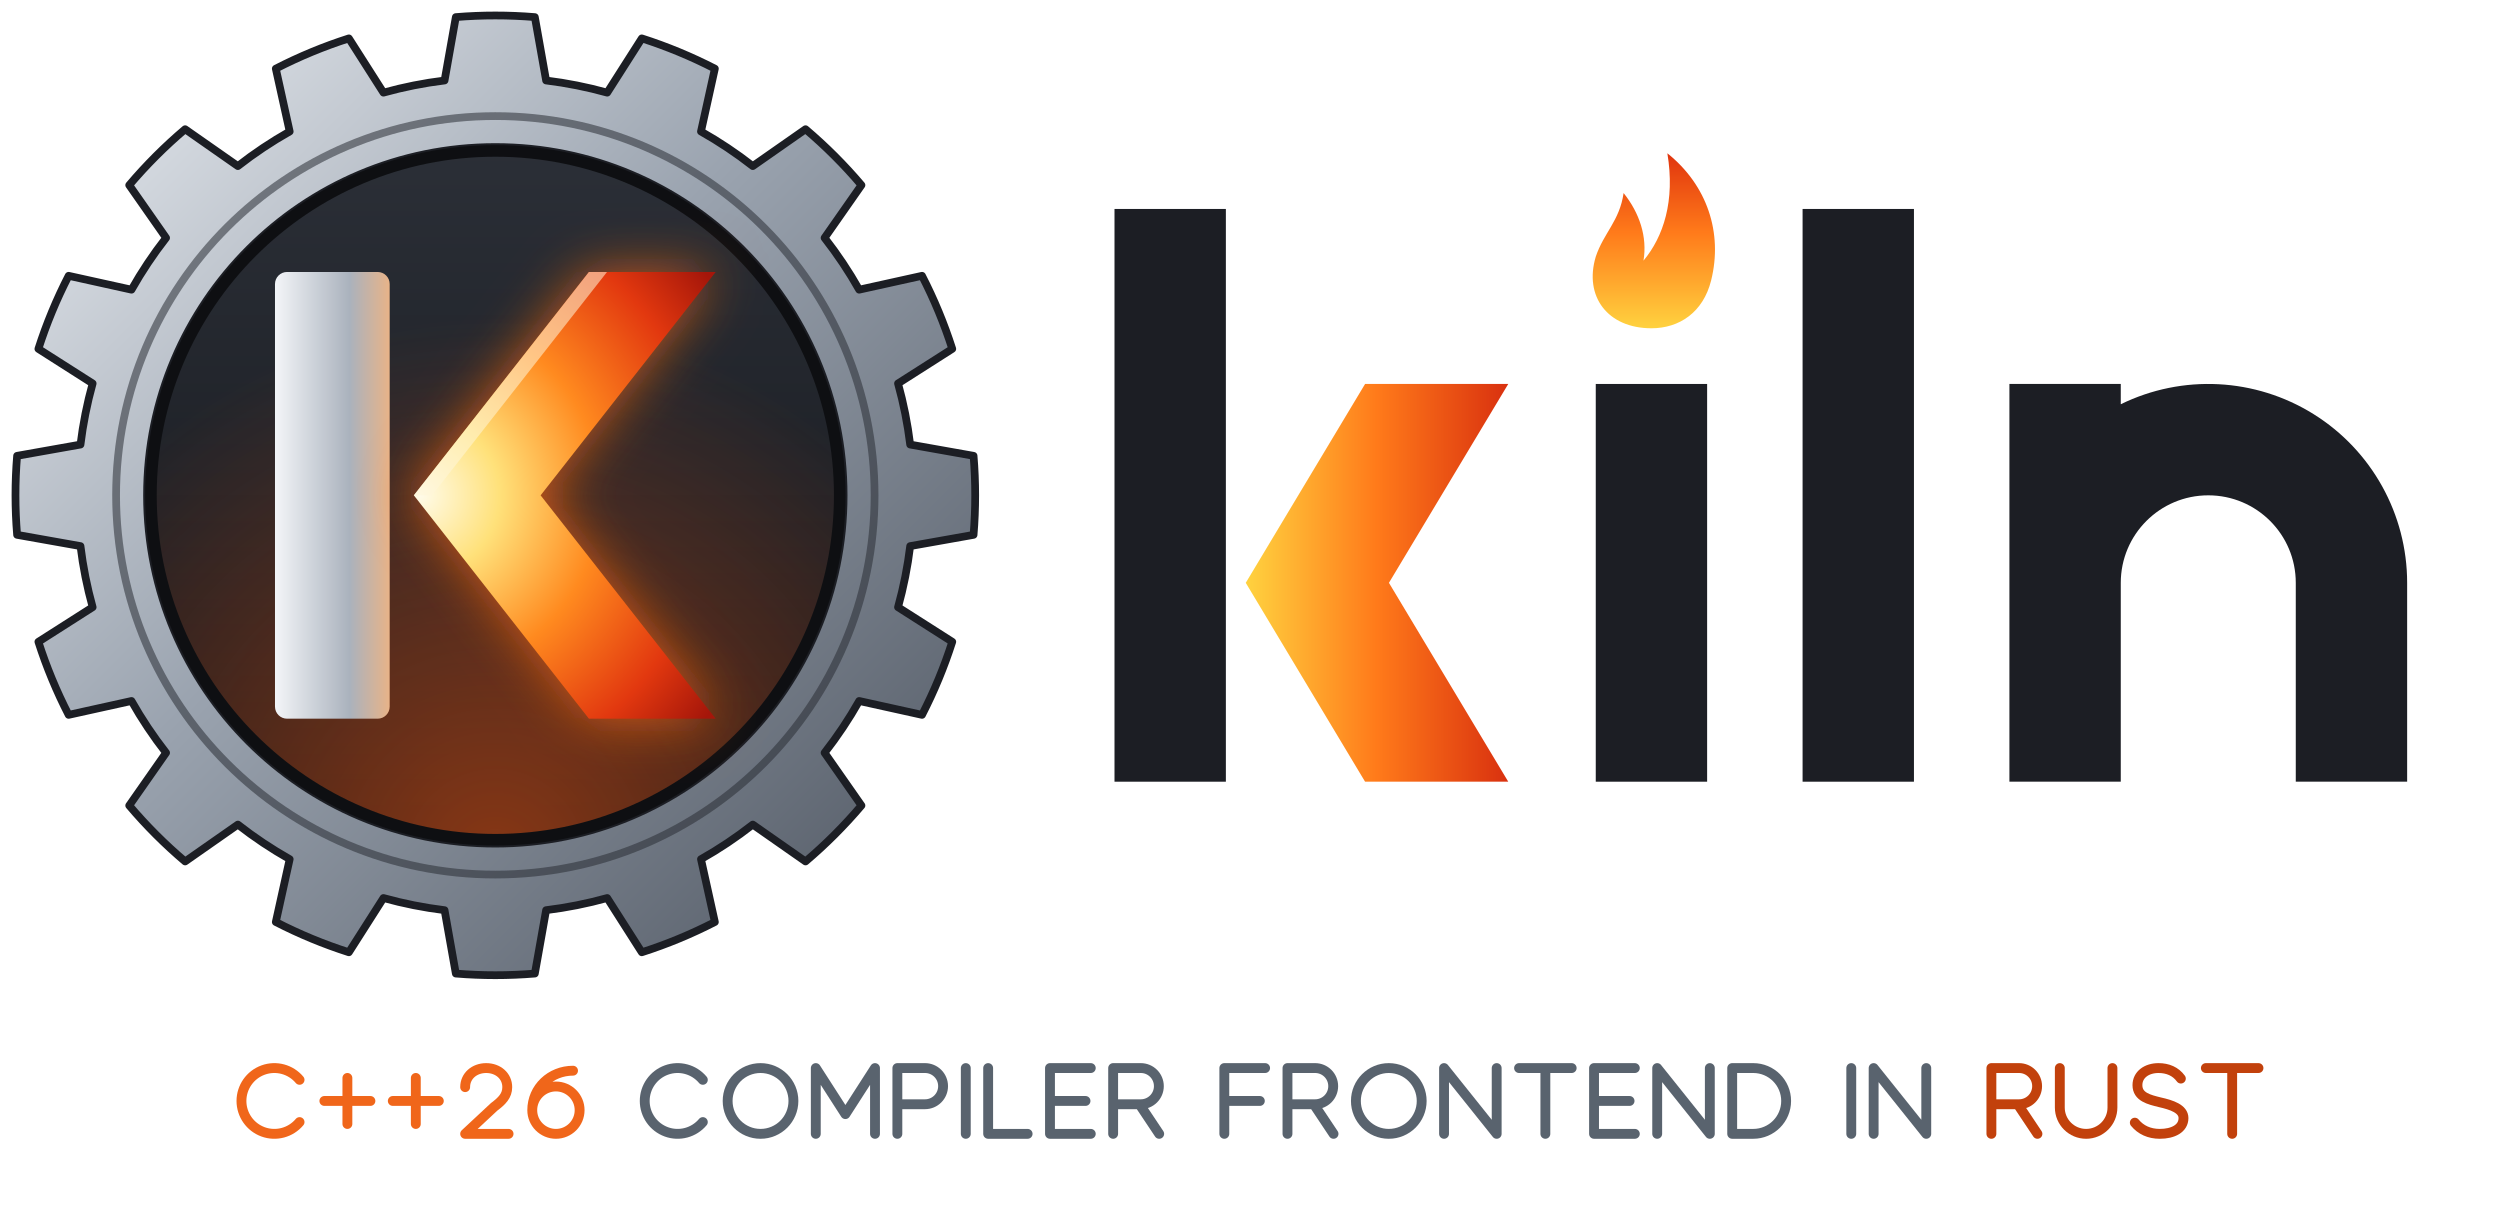
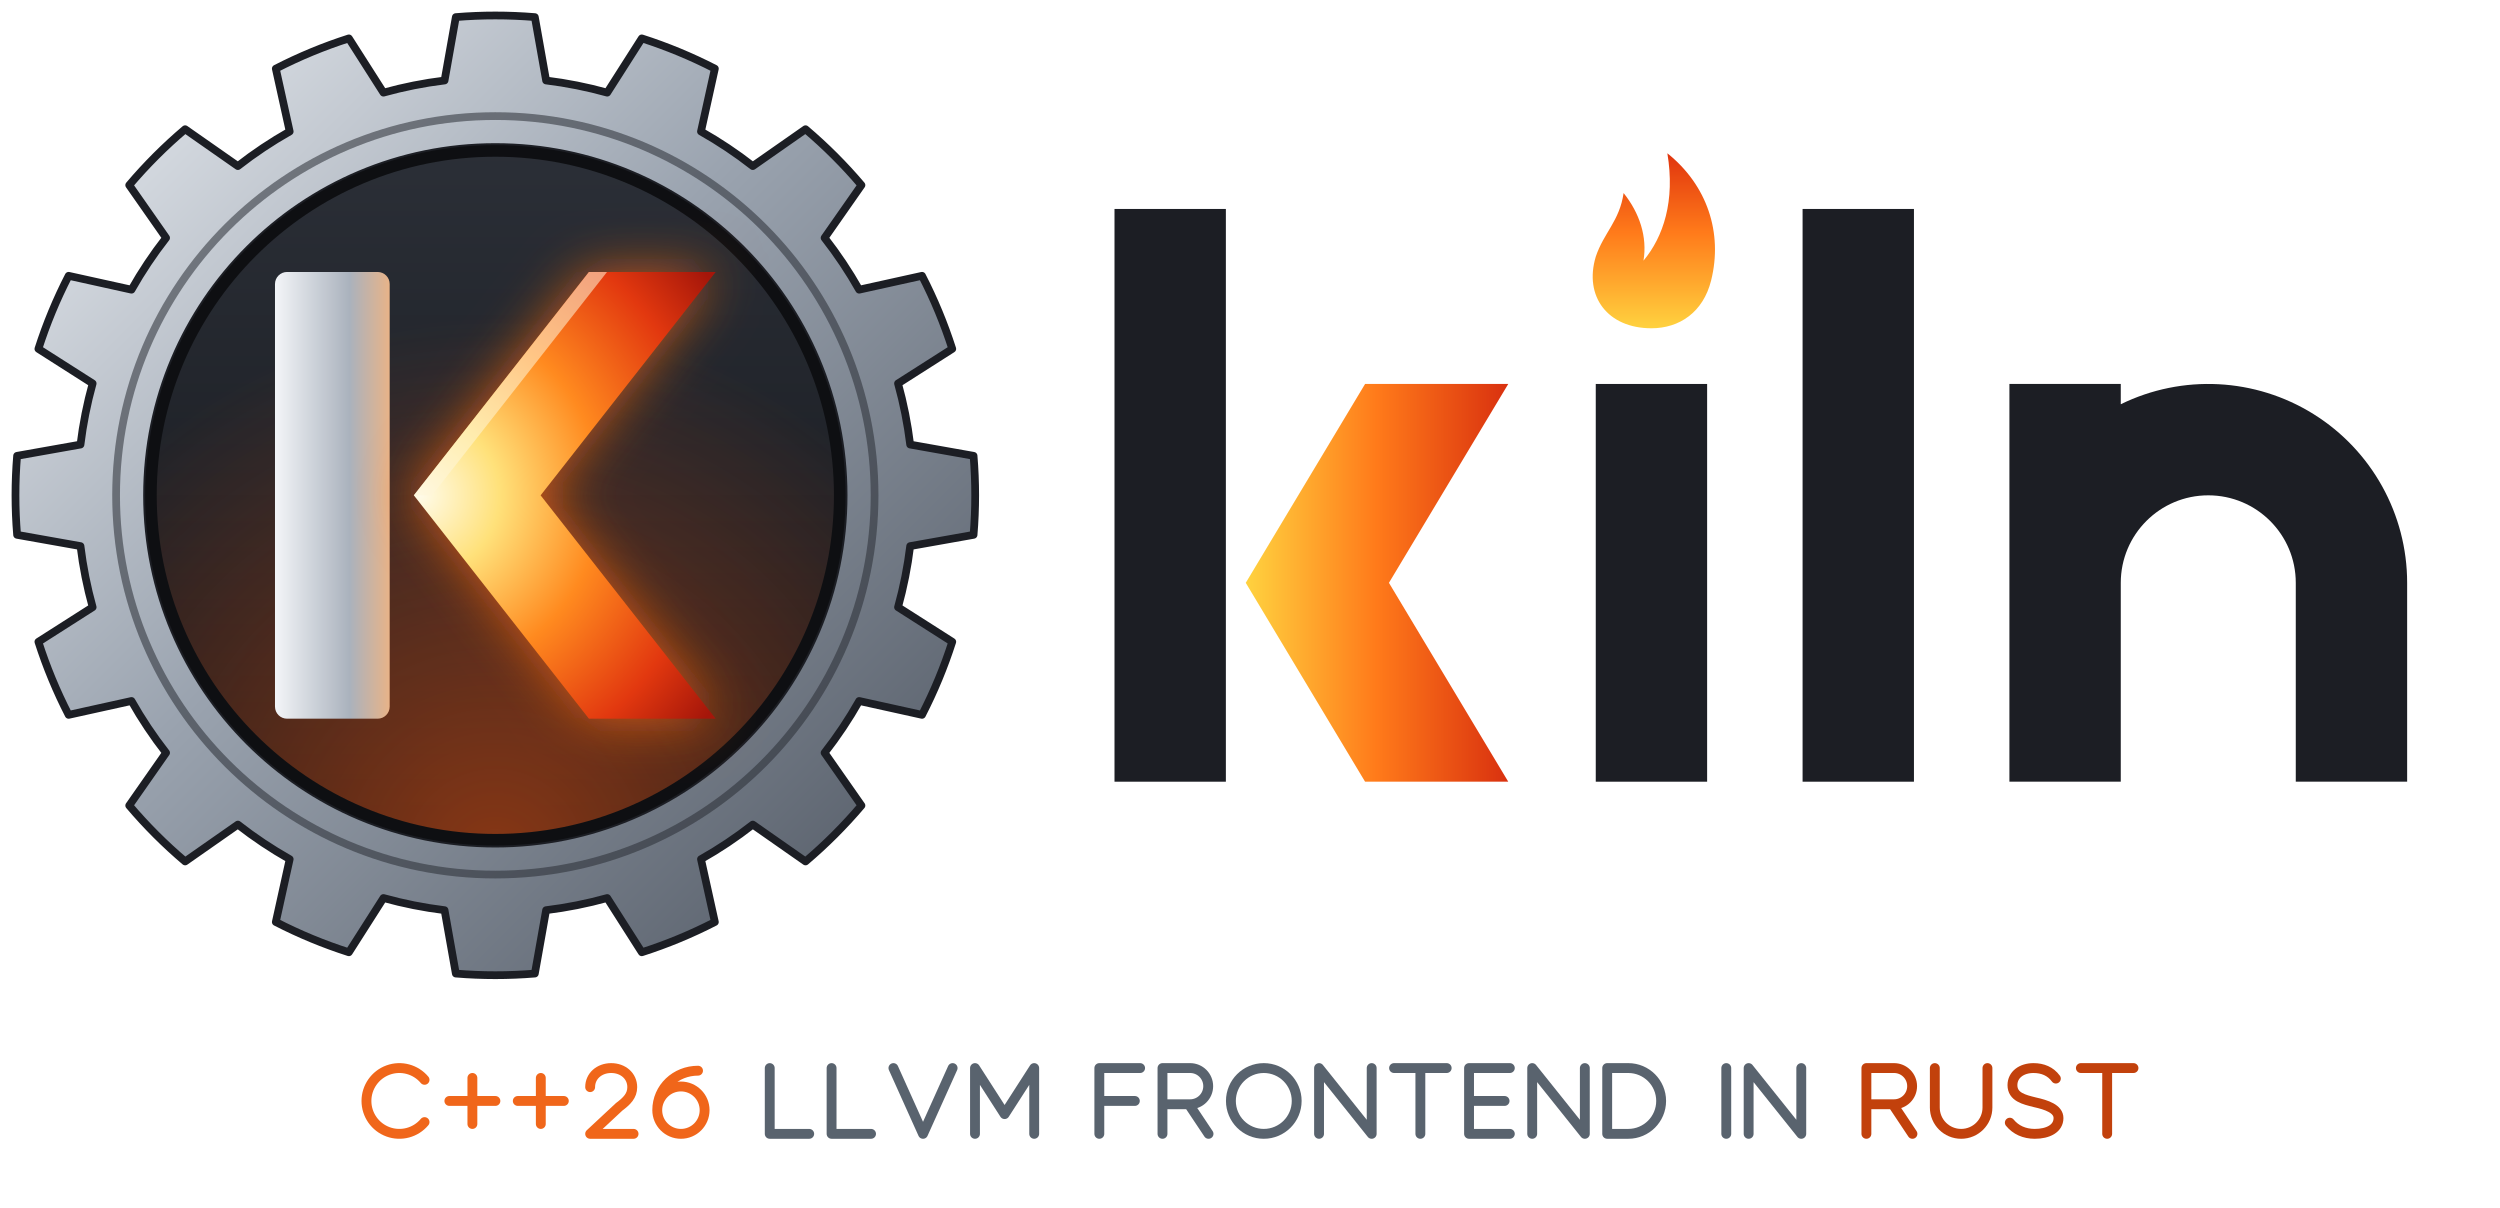
<svg xmlns="http://www.w3.org/2000/svg" viewBox="0 0 646.03 312" width="646.03" height="312" role="img" aria-label="kiln">
  <defs>
    <linearGradient id="kb1-tile" x1="0" y1="0" x2="0" y2="1">
      <stop offset="0" stop-color="#2b2f37" />
      <stop offset="1" stop-color="#121418" />
    </linearGradient>
    <radialGradient id="kb1-ember" cx="128" cy="250" r="170" gradientUnits="userSpaceOnUse">
      <stop offset="0" stop-color="#ff5a12" stop-opacity=".45" />
      <stop offset="1" stop-color="#ff5a12" stop-opacity="0" />
    </radialGradient>
    <linearGradient id="kb1-stem" x1="0" y1="0" x2="1" y2="0">
      <stop offset="0" stop-color="#f3f5f8" />
      <stop offset=".65" stop-color="#aab2bd" />
      <stop offset="1" stop-color="#e8b388" />
    </linearGradient>
    <radialGradient id="kb1-hot" cx="104" cy="128" r="120" gradientUnits="userSpaceOnUse">
      <stop offset="0" stop-color="#fffbe9" />
      <stop offset=".22" stop-color="#ffe17a" />
      <stop offset=".5" stop-color="#ff8a1f" />
      <stop offset=".8" stop-color="#e2380f" />
      <stop offset="1" stop-color="#a5160a" />
    </radialGradient>
    <linearGradient id="kb1-steel" x1="0" y1="0" x2="1" y2="1">
      <stop offset="0" stop-color="#eef1f5" />
      <stop offset=".45" stop-color="#9aa3af" />
      <stop offset="1" stop-color="#4b525d" />
    </linearGradient>
    <linearGradient id="kb1-amber" x1="0" y1="0" x2="0" y2="1">
      <stop offset="0" stop-color="#fff1b8" />
      <stop offset="1" stop-color="#ffab2e" />
    </linearGradient>
    <filter id="kb1-blur" x="-30%" y="-30%" width="160%" height="160%">
      <feGaussianBlur stdDeviation="9" />
    </filter>
    <radialGradient id="kb1-hub" cx="128" cy="222" r="140" gradientUnits="userSpaceOnUse">
      <stop offset="0" stop-color="#ff5a12" stop-opacity=".5" />
      <stop offset="1" stop-color="#ff5a12" stop-opacity="0" />
    </radialGradient>
    <linearGradient id="kb1-tittle" x1="0" y1="1" x2="0" y2="0">
      <stop offset="0" stop-color="#ffd23f" />
      <stop offset=".55" stop-color="#ff7a1a" />
      <stop offset="1" stop-color="#e0340e" />
    </linearGradient>
    <linearGradient id="kb1-chev" x1="0" y1="0" x2="1" y2="0">
      <stop offset="0" stop-color="#ffd23f" />
      <stop offset=".5" stop-color="#ff7a1a" />
      <stop offset="1" stop-color="#d9310f" />
    </linearGradient>
  </defs>
  <g transform="translate(0,0)">
    <g id="kb1-mark">
      <path d="M114.88,20.8L117.79,4.42A124,124 0 0 1 138.21,4.42L141.12,20.8A108,108 0 0 1 156.91,23.94L165.85,9.92A124,124 0 0 1 184.73,17.74L181.14,33.98A108,108 0 0 1 194.53,42.92L208.16,33.39A124,124 0 0 1 222.61,47.84L213.08,61.47A108,108 0 0 1 222.02,74.86L238.26,71.27A124,124 0 0 1 246.08,90.15L232.06,99.09A108,108 0 0 1 235.2,114.88L251.58,117.79A124,124 0 0 1 251.58,138.21L235.2,141.12A108,108 0 0 1 232.06,156.91L246.08,165.85A124,124 0 0 1 238.26,184.73L222.02,181.14A108,108 0 0 1 213.08,194.53L222.61,208.16A124,124 0 0 1 208.16,222.61L194.53,213.08A108,108 0 0 1 181.14,222.02L184.73,238.26A124,124 0 0 1 165.85,246.08L156.91,232.06A108,108 0 0 1 141.12,235.2L138.21,251.58A124,124 0 0 1 117.79,251.58L114.88,235.2A108,108 0 0 1 99.09,232.06L90.15,246.08A124,124 0 0 1 71.27,238.26L74.86,222.02A108,108 0 0 1 61.47,213.08L47.84,222.61A124,124 0 0 1 33.39,208.16L42.92,194.53A108,108 0 0 1 33.98,181.14L17.74,184.73A124,124 0 0 1 9.92,165.85L23.94,156.91A108,108 0 0 1 20.8,141.12L4.42,138.21A124,124 0 0 1 4.42,117.79L20.8,114.88A108,108 0 0 1 23.94,99.09L9.92,90.15A124,124 0 0 1 17.74,71.27L33.98,74.86A108,108 0 0 1 42.92,61.47L33.39,47.84A124,124 0 0 1 47.84,33.39L61.47,42.92A108,108 0 0 1 74.86,33.98L71.27,17.74A124,124 0 0 1 90.15,9.92L99.09,23.94A108,108 0 0 1 114.88,20.8ZM218,128A90,90 0 1 0 38,128A90,90 0 1 0 218,128Z" fill="url(#kb1-steel)" fill-rule="evenodd" stroke="#1c1e24" stroke-width="2" stroke-linejoin="round" />
      <circle cx="128" cy="128" r="90" fill="url(#kb1-tile)" />
      <circle cx="128" cy="128" r="90" fill="url(#kb1-hub)" />
      <circle cx="128" cy="128" r="98" fill="none" stroke="#2a2e35" stroke-opacity=".55" stroke-width="2" />
      <circle cx="128" cy="128" r="89" fill="none" stroke="#0e0f12" stroke-width="3" />
      <g id="kb1-K" transform="translate(128,128) scale(0.78) translate(-129,-128)">
        <rect x="56" y="54" width="38" height="148" rx="4" fill="url(#kb1-stem)" />
        <path d="M102,128L160,54H202L144,128L202,202H160Z" fill="#ff6a14" opacity=".75" filter="url(#kb1-blur)" />
        <path d="M102,128L160,54H202L144,128L202,202H160Z" fill="url(#kb1-hot)" />
        <path d="M102,128L160,54H166L108,128Z" fill="#fff6d8" opacity=".55" />
      </g>
    </g>
    <g id="kb1-wordmark" transform="translate(288,202) scale(1.0278)">
      <g id="kb1-k">
        <path d="M0,-144H28V0H0Z" fill="#1c1e24" />
        <path d="M33,-50L63,-100H99L69,-50L99,0H63Z" fill="url(#kb1-chev)" />
      </g>
      <g id="kb1-i" transform="translate(121,0)">
        <path d="M0,-100H28V0H0Z" fill="#1c1e24" />
        <path d="M14,-114C3,-114 -3,-122 0,-132C2,-138 6,-141 7,-148C11,-143 13,-137 12,-131C17,-137 20,-146 18,-158C28,-150 32,-138 29,-126C27,-118 21,-114 14,-114Z" fill="url(#kb1-tittle)" />
      </g>
      <path id="kb1-l" transform="translate(173,0)" d="M0,-144H28V0H0Z" fill="#1c1e24" />
-       <path id="kb1-n" transform="translate(225,0)" d="M0,0V-100H28V0ZM28,-50A22,22 0 0 1 72,-50V0H100V-50A50,50 0 0 0 28,-94.9Z" fill="#1c1e24" />
+       <path id="kb1-n" transform="translate(225,0)" d="M0,0V-100H28V-94.9A50,50 0 0 1 100,-50V0H72V-50A22,22 0 0 0 28,-50V0Z" fill="#1c1e24" />
    </g>
  </g>
-   <g id="kb1-tagline" transform="translate(62.4,276) scale(1.7)">
+   <g id="kb1-tagline" transform="translate(94.7,276) scale(1.7)">
    <g fill="none" stroke-width="1.5" stroke-linecap="round" stroke-linejoin="round">
      <g stroke="#f0661a">
        <path transform="translate(0,0)" d="M8.83,1.79A5,5 0 1 0 8.83,8.21" />
        <path transform="translate(12.6,0)" d="M0,5H7M3.5,1.5V8.5" />
        <path transform="translate(23,0)" d="M0,5H7M3.5,1.5V8.5" />
        <path transform="translate(33.4,0)" d="M0.6,2.9C0.6,1.2 2,0 3.8,0C5.6,0 7,1.2 7,2.9C7,4.2 6.2,5 5,5.9L0.6,10H7.2" />
        <path transform="translate(44,0)" d="M6.4,0.4C3,0.4 0.2,3 0.2,6.4M7.4,6.4A3.6,3.6 0 1 0 0.2,6.4A3.6,3.6 0 1 0 7.4,6.4" />
      </g>
      <g stroke="#59636e">
-         <path transform="translate(61.3,0)" d="M8.83,1.79A5,5 0 1 0 8.83,8.21" />
-         <path transform="translate(73.9,0)" d="M10,5A5,5 0 1 0 0,5A5,5 0 1 0 10,5" />
-         <path transform="translate(87.3,0)" d="M0,10V0L4.5,7L9,0V10" />
-         <path transform="translate(99.7,0)" d="M0,10V0H4.2A2.75,2.75 0 0 1 4.2,5.5H0" />
-         <path transform="translate(110.1,0)" d="M0,0V10" />
-         <path transform="translate(113.5,0)" d="M0,0V10H6" />
-         <path transform="translate(122.9,0)" d="M6.2,0H0V10H6.2M0,5H5.4" />
-         <path transform="translate(132.5,0)" d="M0,10V0H4.2A2.75,2.75 0 0 1 4.2,5.5H0M4,5.5L7,10" />
-         <path transform="translate(149.4,0)" d="M6.2,0H0V10M0,5H5.4" />
-         <path transform="translate(159,0)" d="M0,10V0H4.2A2.75,2.75 0 0 1 4.2,5.5H0M4,5.5L7,10" />
-         <path transform="translate(169.4,0)" d="M10,5A5,5 0 1 0 0,5A5,5 0 1 0 10,5" />
-         <path transform="translate(182.8,0)" d="M0,10V0L8,10V0" />
-         <path transform="translate(194.2,0)" d="M0,0H8M4,0V10" />
-         <path transform="translate(205.6,0)" d="M6.2,0H0V10H6.2M0,5H5.4" />
-         <path transform="translate(215.2,0)" d="M0,10V0L8,10V0" />
-         <path transform="translate(226.6,0)" d="M0,0V10H3.2A5,5 0 0 0 3.2,0Z" />
-         <path transform="translate(244.7,0)" d="M0,0V10" />
-         <path transform="translate(248.1,0)" d="M0,10V0L8,10V0" />
+         <path transform="translate(61.3,0)" d="M0,0V10H6" />
+         <path transform="translate(70.7,0)" d="M0,0V10H6" />
+         <path transform="translate(80.1,0)" d="M0,0L4.5,10L9,0" />
+         <path transform="translate(92.5,0)" d="M0,10V0L4.5,7L9,0V10" />
+         <path transform="translate(111.4,0)" d="M6.2,0H0V10M0,5H5.4" />
+         <path transform="translate(121,0)" d="M0,10V0H4.2A2.75,2.75 0 0 1 4.2,5.5H0M4,5.5L7,10" />
+         <path transform="translate(131.4,0)" d="M10,5A5,5 0 1 0 0,5A5,5 0 1 0 10,5" />
+         <path transform="translate(144.8,0)" d="M0,10V0L8,10V0" />
+         <path transform="translate(156.2,0)" d="M0,0H8M4,0V10" />
+         <path transform="translate(167.6,0)" d="M6.2,0H0V10H6.2M0,5H5.4" />
+         <path transform="translate(177.2,0)" d="M0,10V0L8,10V0" />
+         <path transform="translate(188.6,0)" d="M0,0V10H3.2A5,5 0 0 0 3.2,0Z" />
+         <path transform="translate(206.7,0)" d="M0,0V10" />
+         <path transform="translate(210.1,0)" d="M0,10V0L8,10V0" />
      </g>
      <g stroke="#c2410c">
-         <path transform="translate(266,0)" d="M0,10V0H4.2A2.75,2.75 0 0 1 4.2,5.5H0M4,5.5L7,10" />
-         <path transform="translate(276.4,0)" d="M0,0V6A4,4 0 0 0 8,6V0" />
-         <path transform="translate(287.8,0)" d="M7,1.6C6.2,0.5 5,0 3.6,0C1.8,0 0.4,1 0.4,2.6C0.4,4.4 2.2,4.8 3.8,5.2C5.6,5.6 7.4,6.2 7.4,7.6C7.4,9.2 5.8,10 3.8,10C2.2,10 0.9,9.4 0,8.3" />
-         <path transform="translate(298.6,0)" d="M0,0H8M4,0V10" />
+         <path transform="translate(228,0)" d="M0,10V0H4.2A2.75,2.75 0 0 1 4.2,5.5H0M4,5.5L7,10" />
+         <path transform="translate(238.4,0)" d="M0,0V6A4,4 0 0 0 8,6V0" />
+         <path transform="translate(249.8,0)" d="M7,1.6C6.2,0.5 5,0 3.6,0C1.8,0 0.4,1 0.4,2.6C0.4,4.4 2.2,4.8 3.8,5.2C5.6,5.6 7.4,6.2 7.4,7.6C7.4,9.2 5.8,10 3.8,10C2.2,10 0.9,9.4 0,8.3" />
+         <path transform="translate(260.6,0)" d="M0,0H8M4,0V10" />
      </g>
    </g>
  </g>
</svg>
